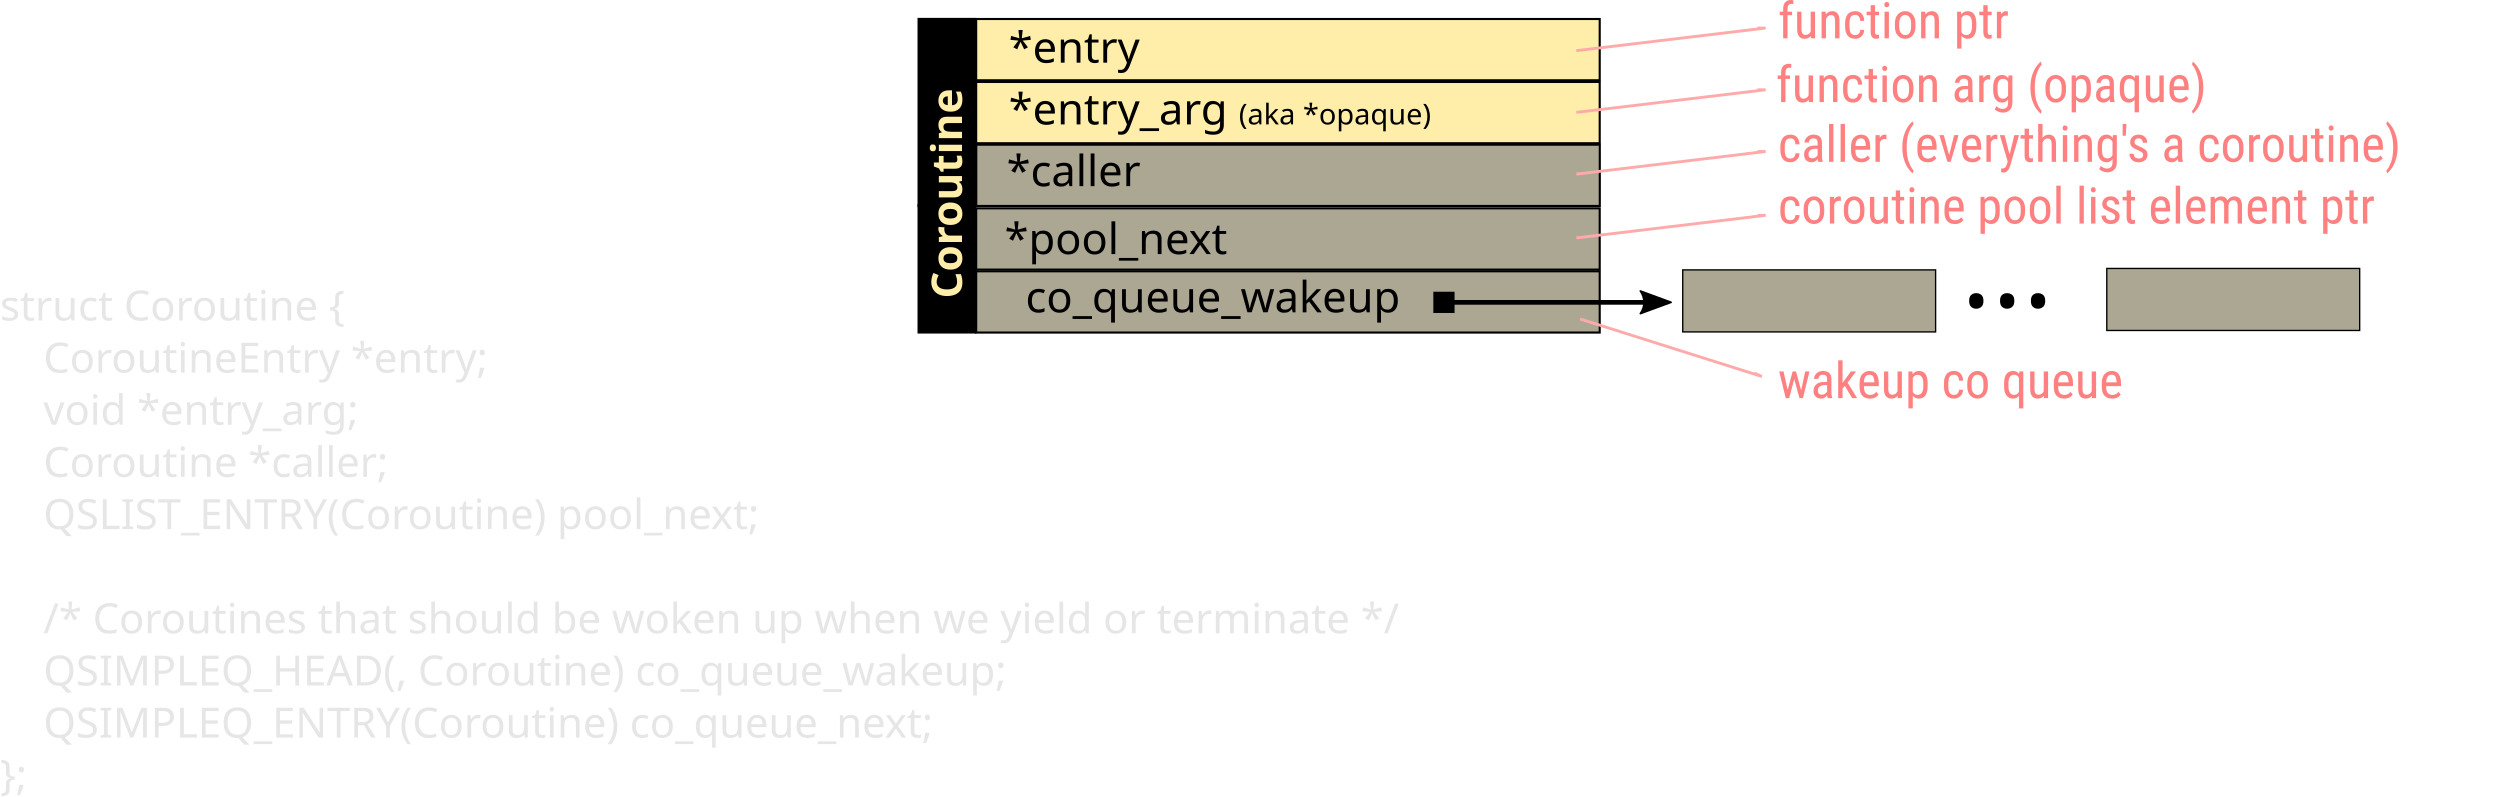
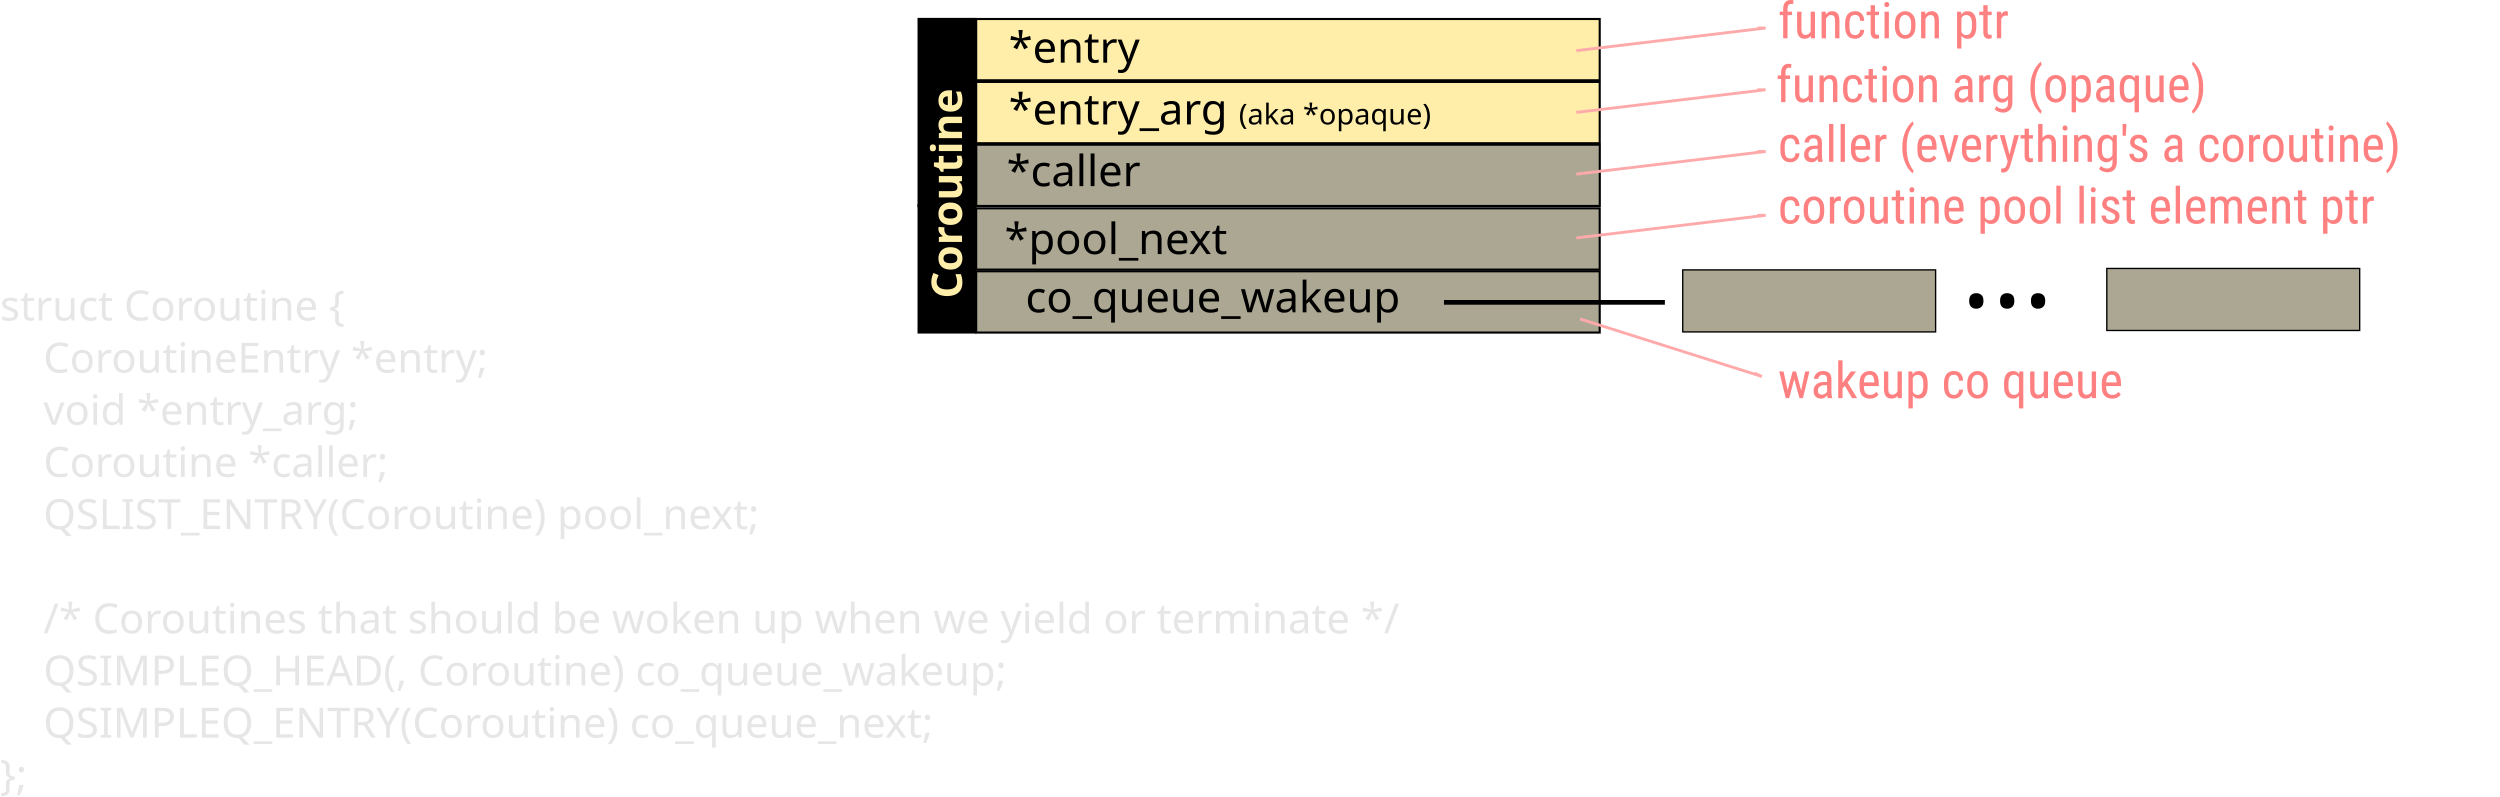
- <svg xmlns="http://www.w3.org/2000/svg" width="867.757" height="276.483" viewBox="0 0 867.757 276.483" id="svg7033" version="1.1">
+ <svg xmlns="http://www.w3.org/2000/svg" width="1287.98" height="410.373" viewBox="0 0 1287.98 410.373" id="svg7033" version="1.1">
  <defs id="defs7035">
    <marker orient="auto" refY="0" refX="0" id="SquareM" style="overflow:visible">
      <path id="path5989" d="M -5,-5 -5,5 5,5 5,-5 -5,-5 Z" style="fill:#000000;fill-opacity:1;fill-rule:evenodd;stroke:#000000;stroke-width:1pt;stroke-opacity:1" transform="scale(0.4,0.4)" />
    </marker>
    <marker orient="auto" refY="0" refX="0" id="Arrow2Mend" style="overflow:visible">
      <path id="path5943" style="fill:#000000;fill-opacity:1;fill-rule:evenodd;stroke:#000000;stroke-width:0.625;stroke-linejoin:round;stroke-opacity:1" d="M 8.719,4.034 -2.207,0.016 8.719,-4.002 c -1.745,2.372 -1.735,5.617 -6e-7,8.035 z" transform="scale(-0.6,-0.6)" />
    </marker>
  </defs>
-   <g id="layer3" style="display:inline" transform="translate(130.7143,-5.097675)" />
+   <g id="layer3" style="display:inline" transform="translate(130.7143,-5.097676)" />
  <g id="layer1" transform="translate(2183.573,583.8798)" style="display:inline">
    <flowRoot xml:space="preserve" id="flowRoot7161" style="font-style:normal;font-weight:normal;font-size:40px;line-height:125%;font-family:sans-serif;letter-spacing:0px;word-spacing:0px;fill:#000000;fill-opacity:1;stroke:none;stroke-width:1px;stroke-linecap:butt;stroke-linejoin:miter;stroke-opacity:1" transform="translate(-2052.859,-588.9775)">
      <flowRegion id="flowRegion7163">
        <rect id="rect7165" width="490.714" height="110" x="80" y="-27.321" />
      </flowRegion>
      <flowPara id="flowPara7167" />
    </flowRoot>
-     <rect style="opacity:0;fill:#ffeeaa;fill-opacity:1;stroke:#000000;stroke-opacity:1" id="rect8081" width="20.714" height="107.857" x="-1867.145" y="-576.298" />
-     <rect style="opacity:0;fill:#000000;fill-opacity:1;stroke:#000000;stroke-opacity:1" id="rect8083" width="21.429" height="106.429" x="-1867.859" y="-577.012" />
-     <rect y="-577.284" x="-1844.741" height="21.269" width="216.429" id="rect7769" style="display:inline;fill:#ffeeaa;fill-opacity:1;stroke:#000000;stroke-width:0.736;stroke-opacity:1" />
-     <text transform="scale(1.004579,0.9954424)" id="text7773" y="-564.697" x="-1825.09" style="font-style:normal;font-weight:normal;font-size:95.519px;line-height:125%;font-family:sans-serif;letter-spacing:0px;word-spacing:0px;display:inline;fill:#000000;fill-opacity:1;stroke:none;stroke-width:1px;stroke-linecap:butt;stroke-linejoin:miter;stroke-opacity:1" xml:space="preserve">
-       <tspan id="tspan7775" style="font-style:normal;font-variant:normal;font-weight:normal;font-stretch:normal;font-size:15px;font-family:'Roboto Mono';-inkscape-font-specification:'Roboto Mono'" y="-564.697" x="-1825.09">*entry</tspan>
-       <tspan id="tspan7777" style="font-style:normal;font-variant:normal;font-weight:normal;font-stretch:normal;font-size:23.88px;font-family:'Roboto Mono';-inkscape-font-specification:'Roboto Mono'" y="-545.947" x="-1825.09" />
+     <rect style="opacity:0;fill:#ffeeaa;fill-opacity:1;stroke:#000000;stroke-width:1.484;stroke-opacity:1" id="rect8081" width="30.745" height="160.088" x="-1713.91" y="-572.627" />
+     <rect style="opacity:0;fill:#000000;fill-opacity:1;stroke:#000000;stroke-width:1.484;stroke-opacity:1" id="rect8083" width="31.806" height="157.968" x="-1714.97" y="-573.687" />
+     <rect y="-574.09" x="-1680.656" height="31.569" width="321.238" id="rect7769" style="display:inline;fill:#ffeeaa;fill-opacity:1;stroke:#000000;stroke-width:1.092;stroke-opacity:1" />
+     <text transform="scale(1.004579,0.9954424)" id="text7773" y="-554.112" x="-1656.308" style="font-style:normal;font-weight:normal;font-size:141.776px;line-height:125%;font-family:sans-serif;letter-spacing:0px;word-spacing:0px;display:inline;fill:#000000;fill-opacity:1;stroke:none;stroke-width:1px;stroke-linecap:butt;stroke-linejoin:miter;stroke-opacity:1" xml:space="preserve">
+       <tspan id="tspan7775" style="font-style:normal;font-variant:normal;font-weight:normal;font-stretch:normal;font-size:22.264px;font-family:'Roboto Mono';-inkscape-font-specification:'Roboto Mono'" y="-554.112" x="-1656.308">*entry</tspan>
+       <tspan id="tspan7777" style="font-style:normal;font-variant:normal;font-weight:normal;font-stretch:normal;font-size:35.444px;font-family:'Roboto Mono';-inkscape-font-specification:'Roboto Mono'" y="-526.282" x="-1656.308" />
    </text>
  </g>
-   <g id="layer4" style="display:inline" transform="translate(130.7143,-5.097675)">
-     <path style="display:inline;fill:#ff8080;fill-rule:evenodd;stroke:#ffaaaa;stroke-width:1px;stroke-linecap:butt;stroke-linejoin:miter;stroke-opacity:1" d="m 416.429,22.679 65.714,-7.857 -2.857,0 0,0" id="path8293" />
-     <text xml:space="preserve" style="font-style:normal;font-weight:normal;font-size:40px;line-height:125%;font-family:sans-serif;letter-spacing:0px;word-spacing:0px;display:inline;fill:#ff8080;fill-opacity:1;stroke:none;stroke-width:1px;stroke-linecap:butt;stroke-linejoin:miter;stroke-opacity:1" x="486.429" y="18.394" id="text8295">
-       <tspan id="tspan8297" x="486.429" y="18.394" style="font-style:normal;font-variant:normal;font-weight:normal;font-stretch:condensed;font-size:17.5px;font-family:'Roboto Condensed';-inkscape-font-specification:'Roboto Condensed, Condensed';fill:#ff8080">function ptr</tspan>
+   <g id="layer4" style="display:inline" transform="translate(130.7143,-5.097676)">
+     <path style="display:inline;fill:#ff8080;fill-rule:evenodd;stroke:#ffaaaa;stroke-width:1.484px;stroke-linecap:butt;stroke-linejoin:miter;stroke-opacity:1;marker-end:" d="m 681.39,31.193 97.537,-11.662 -4.241,0 0,0" id="path8293" />
+     <text xml:space="preserve" style="font-style:normal;font-weight:normal;font-size:59.371px;line-height:125%;font-family:sans-serif;letter-spacing:0px;word-spacing:0px;display:inline;fill:#ff8080;fill-opacity:1;stroke:none;stroke-width:1px;stroke-linecap:butt;stroke-linejoin:miter;stroke-opacity:1" x="785.289" y="24.832" id="text8295">
+       <tspan id="tspan8297" x="785.289" y="24.832" style="font-style:normal;font-variant:normal;font-weight:normal;font-stretch:condensed;font-size:25.975px;font-family:'Roboto Condensed';-inkscape-font-specification:'Roboto Condensed, Condensed';fill:#ff8080">function ptr</tspan>
    </text>
  </g>
-   <g id="layer2" style="display:inline" transform="translate(130.7143,-5.097675)">
-     <rect transform="translate(2052.859,588.9775)" style="display:inline;fill:#ffeeaa;fill-opacity:1;stroke:#000000;stroke-width:0.736;stroke-opacity:1" id="rect7771" width="216.429" height="21.269" x="-1844.741" y="-555.433" />
-     <text xml:space="preserve" style="font-style:normal;font-weight:normal;font-size:95.519px;line-height:125%;font-family:sans-serif;letter-spacing:0px;word-spacing:0px;display:inline;fill:#000000;fill-opacity:1;stroke:none;stroke-width:1px;stroke-linecap:butt;stroke-linejoin:miter;stroke-opacity:1" x="-1825.089" y="-543.17" id="text7779" transform="matrix(1.004579,0,0,0.9954424,2052.859,588.9775)">
-       <tspan x="-1825.089" y="-543.17" style="font-style:normal;font-variant:normal;font-weight:normal;font-stretch:normal;font-size:15px;font-family:'Roboto Mono';-inkscape-font-specification:'Roboto Mono'" id="tspan7781">*entry_arg <tspan style="font-size:10px" id="tspan8073">(aka *opaque)</tspan>
+   <g id="layer2" style="display:inline" transform="translate(130.7143,-5.097676)">
+     <rect style="display:inline;fill:#ffeeaa;fill-opacity:1;stroke:#000000;stroke-width:1.092;stroke-opacity:1" id="rect7771" width="321.238" height="31.569" x="372.203" y="47.32" />
+     <text xml:space="preserve" style="font-style:normal;font-weight:normal;font-size:141.776px;line-height:125%;font-family:sans-serif;letter-spacing:0px;word-spacing:0px;display:inline;fill:#000000;fill-opacity:1;stroke:none;stroke-width:1px;stroke-linecap:butt;stroke-linejoin:miter;stroke-opacity:1" x="387.195" y="69.513" id="text7779" transform="scale(1.004579,0.9954424)">
+       <tspan x="387.195" y="69.513" style="font-style:normal;font-variant:normal;font-weight:normal;font-stretch:normal;font-size:22.264px;font-family:'Roboto Mono';-inkscape-font-specification:'Roboto Mono'" id="tspan7781">*entry_arg <tspan style="font-size:14.843px" id="tspan8073">(aka *opaque)</tspan>
      </tspan>
-       <tspan x="-1825.089" y="-524.42" style="font-style:normal;font-variant:normal;font-weight:normal;font-stretch:normal;font-size:23.88px;font-family:'Roboto Mono';-inkscape-font-specification:'Roboto Mono'" id="tspan7783" />
+       <tspan x="387.195" y="97.343" style="font-style:normal;font-variant:normal;font-weight:normal;font-stretch:normal;font-size:35.444px;font-family:'Roboto Mono';-inkscape-font-specification:'Roboto Mono'" id="tspan7783" />
    </text>
-     <text transform="translate(0,-2.3e-6)" id="text8301" y="40.536" x="485.714" style="font-style:normal;font-weight:normal;font-size:40px;line-height:125%;font-family:sans-serif;letter-spacing:0px;word-spacing:0px;display:inline;fill:#ff8080;fill-opacity:1;stroke:none;stroke-width:1px;stroke-linecap:butt;stroke-linejoin:miter;stroke-opacity:1" xml:space="preserve">
-       <tspan style="font-style:normal;font-variant:normal;font-weight:normal;font-stretch:condensed;font-size:17.5px;font-family:'Roboto Condensed';-inkscape-font-specification:'Roboto Condensed, Condensed';fill:#ff8080" y="40.536" x="485.714" id="tspan8303">function arg (opaque)</tspan>
+     <text id="text8301" y="57.698" x="784.228" style="font-style:normal;font-weight:normal;font-size:59.371px;line-height:125%;font-family:sans-serif;letter-spacing:0px;word-spacing:0px;display:inline;fill:#ff8080;fill-opacity:1;stroke:none;stroke-width:1px;stroke-linecap:butt;stroke-linejoin:miter;stroke-opacity:1" xml:space="preserve">
+       <tspan style="font-style:normal;font-variant:normal;font-weight:normal;font-stretch:condensed;font-size:25.975px;font-family:'Roboto Condensed';-inkscape-font-specification:'Roboto Condensed, Condensed';fill:#ff8080" y="57.698" x="784.228" id="tspan8303">function arg (opaque)</tspan>
    </text>
-     <path transform="translate(0,-2.3e-6)" id="path8307" d="m 416.429,44.108 65.714,-7.857 -2.857,0 0,0" style="display:inline;fill:#ff8080;fill-rule:evenodd;stroke:#ffaaaa;stroke-width:1px;stroke-linecap:butt;stroke-linejoin:miter;stroke-opacity:1" />
+     <path id="path8307" d="m 681.39,62.999 97.537,-11.662 -4.241,0 0,0" style="display:inline;fill:#ff8080;fill-rule:evenodd;stroke:#ffaaaa;stroke-width:1.484px;stroke-linecap:butt;stroke-linejoin:miter;stroke-opacity:1;marker-end:" />
  </g>
-   <g id="layer5" style="display:inline" transform="translate(130.7143,-0.2136253)" />
-   <g id="layer6" style="display:inline" transform="translate(130.7143,-0.2136253)">
-     <rect transform="translate(2052.859,584.0934)" y="-533.658" x="-1844.711" height="21.269" width="216.429" id="rect7755" style="display:inline;fill:#aca793;fill-opacity:1;stroke:#000000;stroke-width:0.736;stroke-opacity:1" />
-     <text xml:space="preserve" style="font-style:normal;font-weight:normal;font-size:95.519px;line-height:125%;font-family:sans-serif;letter-spacing:0px;word-spacing:0px;display:inline;fill:#000000;fill-opacity:1;stroke:none;stroke-width:1px;stroke-linecap:butt;stroke-linejoin:miter;stroke-opacity:1" x="-1825.801" y="-521.643" id="text8075" transform="matrix(1.004579,0,0,0.9954424,2052.859,584.0934)">
-       <tspan x="-1825.801" y="-521.643" style="font-style:normal;font-variant:normal;font-weight:normal;font-stretch:normal;font-size:15px;font-family:'Roboto Mono';-inkscape-font-specification:'Roboto Mono'" id="tspan8077">*caller</tspan>
-       <tspan x="-1825.801" y="-502.893" style="font-style:normal;font-variant:normal;font-weight:normal;font-stretch:normal;font-size:23.88px;font-family:'Roboto Mono';-inkscape-font-specification:'Roboto Mono'" id="tspan8079" />
+   <g id="layer5" style="display:inline" transform="translate(130.7143,-0.2136262)" />
+   <g id="layer6" style="display:inline" transform="translate(130.7143,-0.2136262)">
+     <rect y="74.756" x="372.246" height="31.569" width="321.238" id="rect7755" style="display:inline;fill:#aca793;fill-opacity:1;stroke:#000000;stroke-width:1.092;stroke-opacity:1" />
+     <text xml:space="preserve" style="font-style:normal;font-weight:normal;font-size:141.776px;line-height:125%;font-family:sans-serif;letter-spacing:0px;word-spacing:0px;display:inline;fill:#000000;fill-opacity:1;stroke:none;stroke-width:1px;stroke-linecap:butt;stroke-linejoin:miter;stroke-opacity:1" x="386.139" y="96.558" id="text8075" transform="scale(1.004579,0.9954424)">
+       <tspan x="386.139" y="96.558" style="font-style:normal;font-variant:normal;font-weight:normal;font-stretch:normal;font-size:22.264px;font-family:'Roboto Mono';-inkscape-font-specification:'Roboto Mono'" id="tspan8077">*caller</tspan>
+       <tspan x="386.139" y="124.388" style="font-style:normal;font-variant:normal;font-weight:normal;font-stretch:normal;font-size:35.444px;font-family:'Roboto Mono';-inkscape-font-specification:'Roboto Mono'" id="tspan8079" />
    </text>
  </g>
-   <g id="layer7" style="display:inline" transform="translate(130.7143,-0.2136253)">
-     <path transform="translate(-1.328125e-5,-4.884052)" style="display:inline;fill:#ff8080;fill-rule:evenodd;stroke:#ffaaaa;stroke-width:1px;stroke-linecap:butt;stroke-linejoin:miter;stroke-opacity:1" d="m 416.429,65.536 65.714,-7.857 -2.857,0 0,0" id="path8309" />
-     <text transform="translate(-1.328125e-5,-4.884052)" id="text8311" y="61.251" x="486.429" style="font-style:normal;font-weight:normal;font-size:40px;line-height:125%;font-family:sans-serif;letter-spacing:0px;word-spacing:0px;display:inline;fill:#ff8080;fill-opacity:1;stroke:none;stroke-width:1px;stroke-linecap:butt;stroke-linejoin:miter;stroke-opacity:1" xml:space="preserve">
-       <tspan style="font-style:normal;font-variant:normal;font-weight:normal;font-stretch:condensed;font-size:17.5px;font-family:'Roboto Condensed';-inkscape-font-specification:'Roboto Condensed, Condensed';fill:#ff8080" y="61.251" x="486.429" id="tspan8313">caller (everything's a coroutine)</tspan>
+   <g id="layer7" style="display:inline" transform="translate(130.7143,-0.2136262)">
+     <path style="display:inline;fill:#ff8080;fill-rule:evenodd;stroke:#ffaaaa;stroke-width:1.484px;stroke-linecap:butt;stroke-linejoin:miter;stroke-opacity:1;marker-end:" d="m 681.39,89.921 97.537,-11.662 -4.241,0 0,0" id="path8309" />
+     <text id="text8311" y="83.56" x="785.289" style="font-style:normal;font-weight:normal;font-size:59.371px;line-height:125%;font-family:sans-serif;letter-spacing:0px;word-spacing:0px;display:inline;fill:#ff8080;fill-opacity:1;stroke:none;stroke-width:1px;stroke-linecap:butt;stroke-linejoin:miter;stroke-opacity:1" xml:space="preserve">
+       <tspan style="font-style:normal;font-variant:normal;font-weight:normal;font-stretch:condensed;font-size:25.975px;font-family:'Roboto Condensed';-inkscape-font-specification:'Roboto Condensed, Condensed';fill:#ff8080" y="83.56" x="785.289" id="tspan8313">caller (everything's a coroutine)</tspan>
    </text>
  </g>
-   <g id="layer8" style="display:inline" transform="translate(130.7143,-0.2136253)">
-     <rect transform="translate(2052.859,584.0934)" style="display:inline;fill:#aca793;fill-opacity:1;stroke:#000000;stroke-width:0.736;stroke-opacity:1" id="rect3336-7-4" width="216.429" height="21.269" x="-1844.741" y="-511.57" />
-     <text xml:space="preserve" style="font-style:normal;font-weight:normal;font-size:95.519px;line-height:125%;font-family:sans-serif;letter-spacing:0px;word-spacing:0px;display:inline;fill:#000000;fill-opacity:1;stroke:none;stroke-width:1px;stroke-linecap:butt;stroke-linejoin:miter;stroke-opacity:1" x="-1826.512" y="-497.964" id="text4182-8-0" transform="matrix(1.004579,0,0,0.9954424,2052.859,584.0934)">
-       <tspan x="-1826.512" y="-497.964" style="font-style:normal;font-variant:normal;font-weight:normal;font-stretch:normal;font-size:15px;font-family:'Roboto Mono';-inkscape-font-specification:'Roboto Mono'" id="tspan6771">*pool_next</tspan>
-       <tspan x="-1826.512" y="-479.214" style="font-style:normal;font-variant:normal;font-weight:normal;font-stretch:normal;font-size:23.88px;font-family:'Roboto Mono';-inkscape-font-specification:'Roboto Mono'" id="tspan5837-2" />
+   <g id="layer8" style="display:inline" transform="translate(130.7143,-0.2136262)">
+     <rect style="display:inline;fill:#aca793;fill-opacity:1;stroke:#000000;stroke-width:1.092;stroke-opacity:1" id="rect3336-7-4" width="321.238" height="31.569" x="372.203" y="107.54" />
+     <text xml:space="preserve" style="font-style:normal;font-weight:normal;font-size:141.776px;line-height:125%;font-family:sans-serif;letter-spacing:0px;word-spacing:0px;display:inline;fill:#000000;fill-opacity:1;stroke:none;stroke-width:1px;stroke-linecap:butt;stroke-linejoin:miter;stroke-opacity:1" x="385.084" y="131.704" id="text4182-8-0" transform="scale(1.004579,0.9954424)">
+       <tspan x="385.084" y="131.704" style="font-style:normal;font-variant:normal;font-weight:normal;font-stretch:normal;font-size:22.264px;font-family:'Roboto Mono';-inkscape-font-specification:'Roboto Mono'" id="tspan6771">*pool_next</tspan>
+       <tspan x="385.084" y="159.534" style="font-style:normal;font-variant:normal;font-weight:normal;font-stretch:normal;font-size:35.444px;font-family:'Roboto Mono';-inkscape-font-specification:'Roboto Mono'" id="tspan5837-2" />
    </text>
  </g>
-   <g id="layer9" style="display:inline" transform="translate(130.7143,-0.2136253)">
-     <text transform="translate(-1.328125e-5,-4.884052)" id="text8392" y="82.679" x="486.429" style="font-style:normal;font-weight:normal;font-size:40px;line-height:125%;font-family:sans-serif;letter-spacing:0px;word-spacing:0px;display:inline;fill:#ff8080;fill-opacity:1;stroke:none;stroke-width:1px;stroke-linecap:butt;stroke-linejoin:miter;stroke-opacity:1" xml:space="preserve">
-       <tspan style="font-style:normal;font-variant:normal;font-weight:normal;font-stretch:condensed;font-size:17.5px;font-family:'Roboto Condensed';-inkscape-font-specification:'Roboto Condensed, Condensed';fill:#ff8080" y="82.679" x="486.429" id="tspan8394">coroutine pool list element ptr</tspan>
+   <g id="layer9" style="display:inline" transform="translate(130.7143,-0.2136262)">
+     <text id="text8392" y="115.365" x="785.289" style="font-style:normal;font-weight:normal;font-size:59.371px;line-height:125%;font-family:sans-serif;letter-spacing:0px;word-spacing:0px;display:inline;fill:#ff8080;fill-opacity:1;stroke:none;stroke-width:1px;stroke-linecap:butt;stroke-linejoin:miter;stroke-opacity:1" xml:space="preserve">
+       <tspan style="font-style:normal;font-variant:normal;font-weight:normal;font-stretch:condensed;font-size:25.975px;font-family:'Roboto Condensed';-inkscape-font-specification:'Roboto Condensed, Condensed';fill:#ff8080" y="115.365" x="785.289" id="tspan8394">coroutine pool list element ptr</tspan>
    </text>
-     <path id="path8390" d="m 416.429,82.795 65.714,-7.857 -2.857,0 0,0" style="display:inline;fill:#ff8080;fill-rule:evenodd;stroke:#ffaaaa;stroke-width:1px;stroke-linecap:butt;stroke-linejoin:miter;stroke-opacity:1" />
+     <path id="path8390" d="m 681.39,122.787 97.537,-11.662 -4.241,0 0,0" style="display:inline;fill:#ff8080;fill-rule:evenodd;stroke:#ffaaaa;stroke-width:1.484px;stroke-linecap:butt;stroke-linejoin:miter;stroke-opacity:1;marker-end:" />
  </g>
-   <g id="layer10" style="display:inline" transform="translate(130.7143,-0.2136253)">
-     <rect transform="translate(2052.859,584.0934)" y="-489.719" x="-1844.741" height="21.269" width="216.429" id="rect5884" style="display:inline;fill:#aca793;fill-opacity:1;stroke:#000000;stroke-width:0.736;stroke-opacity:1" />
-     <rect style="display:inline;fill:#aca793;fill-opacity:1;stroke:#000000;stroke-width:0.472;stroke-opacity:1" id="rect3336-7-4-4" width="87.777" height="21.532" x="-1599.493" y="-490.202" transform="translate(2052.859,584.0934)" />
-     <rect transform="translate(2052.859,584.0934)" style="display:inline;fill:#aca793;fill-opacity:1;stroke:#000000;stroke-width:0.472;stroke-opacity:1" id="rect3336-7-4-4-5" width="87.777" height="21.532" x="-1452.297" y="-490.702" />
-     <text xml:space="preserve" style="font-style:normal;font-weight:normal;font-size:95.519px;line-height:125%;font-family:sans-serif;letter-spacing:0px;word-spacing:0px;display:inline;fill:#000000;fill-opacity:1;stroke:none;stroke-width:1px;stroke-linecap:butt;stroke-linejoin:miter;stroke-opacity:1" x="-1819.279" y="-477.655" id="text4182-8" transform="matrix(1.004579,0,0,0.9954424,2052.859,584.0934)">
-       <tspan id="tspan4184-7" x="-1819.279" y="-477.655" style="font-style:normal;font-variant:normal;font-weight:normal;font-stretch:normal;font-size:15px;font-family:'Roboto Mono';-inkscape-font-specification:'Roboto Mono'">co_queue_wakeup</tspan>
-       <tspan x="-1819.279" y="-458.905" style="font-style:normal;font-variant:normal;font-weight:normal;font-stretch:normal;font-size:23.88px;font-family:'Roboto Mono';-inkscape-font-specification:'Roboto Mono'" id="tspan5837" />
+   <g id="layer10" style="display:inline" transform="translate(130.7143,-0.2136262)">
+     <rect y="139.974" x="372.203" height="31.569" width="321.238" id="rect5884" style="display:inline;fill:#aca793;fill-opacity:1;stroke:#000000;stroke-width:1.092;stroke-opacity:1" />
+     <rect style="display:inline;fill:#aca793;fill-opacity:1;stroke:#000000;stroke-width:0.7;stroke-opacity:1" id="rect3336-7-4-4" width="130.284" height="31.959" x="736.215" y="139.257" />
+     <rect style="display:inline;fill:#aca793;fill-opacity:1;stroke:#000000;stroke-width:0.7;stroke-opacity:1" id="rect3336-7-4-4-5" width="130.284" height="31.959" x="954.693" y="138.515" />
+     <text xml:space="preserve" style="font-style:normal;font-weight:normal;font-size:141.776px;line-height:125%;font-family:sans-serif;letter-spacing:0px;word-spacing:0px;display:inline;fill:#000000;fill-opacity:1;stroke:none;stroke-width:1px;stroke-linecap:butt;stroke-linejoin:miter;stroke-opacity:1" x="395.819" y="161.848" id="text4182-8" transform="scale(1.004579,0.9954424)">
+       <tspan id="tspan4184-7" x="395.819" y="161.848" style="font-style:normal;font-variant:normal;font-weight:normal;font-stretch:normal;font-size:22.264px;font-family:'Roboto Mono';-inkscape-font-specification:'Roboto Mono'">co_queue_wakeup</tspan>
+       <tspan x="395.819" y="189.678" style="font-style:normal;font-variant:normal;font-weight:normal;font-stretch:normal;font-size:35.444px;font-family:'Roboto Mono';-inkscape-font-specification:'Roboto Mono'" id="tspan5837" />
    </text>
-     <text transform="translate(2052.859,584.0934)" xml:space="preserve" style="font-style:normal;font-weight:normal;font-size:40px;line-height:125%;font-family:sans-serif;letter-spacing:0px;word-spacing:0px;display:inline;fill:#000000;fill-opacity:1;stroke:none;stroke-width:1px;stroke-linecap:butt;stroke-linejoin:miter;stroke-opacity:1" x="-1502.952" y="-477.279" id="text5896">
-       <tspan id="tspan5898" x="-1502.952" y="-477.279">...</tspan>
+     <text xml:space="preserve" style="font-style:normal;font-weight:normal;font-size:59.371px;line-height:125%;font-family:sans-serif;letter-spacing:0px;word-spacing:0px;display:inline;fill:#000000;fill-opacity:1;stroke:none;stroke-width:1px;stroke-linecap:butt;stroke-linejoin:miter;stroke-opacity:1" x="879.507" y="158.438" id="text5896">
+       <tspan id="tspan5898" x="879.507" y="158.438">...</tspan>
    </text>
-     <path transform="translate(2052.859,584.0934)" style="display:inline;fill:none;fill-rule:evenodd;stroke:#000000;stroke-width:1.626px;stroke-linecap:butt;stroke-linejoin:miter;stroke-opacity:1;marker-start:url(#SquareM);marker-end:url(#Arrow2Mend)" d="m -1682.377,-478.932 76.687,0" id="path5910" />
+     <path style="display:inline;fill:none;fill-rule:evenodd;stroke:#000000;stroke-width:2.414px;stroke-linecap:butt;stroke-linejoin:miter;stroke-opacity:1;marker-end:" d="m 613.193,155.984 113.823,0" id="path5910" />
  </g>
-   <g id="layer11" style="display:inline" transform="translate(130.7143,-0.2136253)">
-     <path style="display:inline;fill:#ff8080;fill-rule:evenodd;stroke:#ffaaaa;stroke-width:1px;stroke-linecap:butt;stroke-linejoin:miter;stroke-opacity:1" d="m 417.734,110.93 63.101,19.958 -2.603,-1.179 0,0" id="path8405" />
-     <text xml:space="preserve" style="font-style:normal;font-weight:normal;font-size:40px;line-height:125%;font-family:sans-serif;letter-spacing:0px;word-spacing:0px;display:inline;fill:#ff8080;fill-opacity:1;stroke:none;stroke-width:1px;stroke-linecap:butt;stroke-linejoin:miter;stroke-opacity:1" x="486.429" y="138.404" id="text8431">
-       <tspan x="486.429" y="138.404" style="font-style:normal;font-variant:normal;font-weight:normal;font-stretch:condensed;font-size:17.5px;font-family:'Roboto Condensed';-inkscape-font-specification:'Roboto Condensed, Condensed';fill:#ff8080" id="tspan8435">wakeup co queue </tspan>
+   <g id="layer11" style="display:inline" transform="translate(130.7143,-0.2136262)">
+     <path style="display:inline;fill:#ff8080;fill-rule:evenodd;stroke:#ffaaaa;stroke-width:1.484px;stroke-linecap:butt;stroke-linejoin:miter;stroke-opacity:1;marker-end:" d="m 683.328,164.546 93.659,29.622 -3.863,-1.75 0,0" id="path8405" />
+     <text xml:space="preserve" style="font-style:normal;font-weight:normal;font-size:59.371px;line-height:125%;font-family:sans-serif;letter-spacing:0px;word-spacing:0px;display:inline;fill:#ff8080;fill-opacity:1;stroke:none;stroke-width:1px;stroke-linecap:butt;stroke-linejoin:miter;stroke-opacity:1" x="785.289" y="205.325" id="text8431">
+       <tspan x="785.289" y="205.325" style="font-style:normal;font-variant:normal;font-weight:normal;font-stretch:condensed;font-size:25.975px;font-family:'Roboto Condensed';-inkscape-font-specification:'Roboto Condensed, Condensed';fill:#ff8080" id="tspan8435">wakeup co queue </tspan>
    </text>
  </g>
-   <g id="layer12" style="display:inline" transform="translate(130.7143,-0.2136253)">
-     <rect transform="translate(2052.859,584.0934)" style="display:inline;opacity:1;fill:#000000;fill-opacity:1;stroke:#000000;stroke-width:0.775;stroke-opacity:1" id="rect8085" width="19.637" height="64.959" x="-1864.711" y="-577.29" />
-     <rect transform="translate(2052.859,584.0934)" y="-512.707" x="-1864.777" height="44.281" width="19.77" id="rect8156" style="display:inline;opacity:1;fill:#000000;fill-opacity:1;stroke:#000000;stroke-width:0.642;stroke-opacity:1" />
-     <text xml:space="preserve" style="font-style:normal;font-weight:normal;font-size:42.818px;line-height:125%;font-family:sans-serif;letter-spacing:0px;word-spacing:0px;display:inline;fill:#ffeeaa;fill-opacity:1;stroke:none;stroke-width:1px;stroke-linecap:butt;stroke-linejoin:miter;stroke-opacity:1" x="-103.833" y="203.194" id="text8087" transform="matrix(0,-1,1,0,0,0)">
-       <tspan id="tspan8089" x="-103.833" y="203.194" style="font-style:normal;font-variant:normal;font-weight:bold;font-stretch:normal;font-size:14.719px;font-family:'Roboto Mono';-inkscape-font-specification:'Roboto Mono Bold';fill:#ffeeaa">Coroutine</tspan>
+   <g id="layer12" style="display:inline" transform="translate(130.7143,-0.2136262)">
+     <rect style="display:inline;opacity:1;fill:#000000;fill-opacity:1;stroke:#000000;stroke-width:1.151;stroke-opacity:1" id="rect8085" width="29.146" height="96.417" x="342.562" y="9.995" />
+     <rect y="105.853" x="342.463" height="65.725" width="29.343" id="rect8156" style="display:inline;opacity:1;fill:#000000;fill-opacity:1;stroke:#000000;stroke-width:0.953;stroke-opacity:1" />
+     <text xml:space="preserve" style="font-style:normal;font-weight:normal;font-size:63.554px;line-height:125%;font-family:sans-serif;letter-spacing:0px;word-spacing:0px;display:inline;fill:#ffeeaa;fill-opacity:1;stroke:none;stroke-width:1px;stroke-linecap:butt;stroke-linejoin:miter;stroke-opacity:1" x="-154.012" y="364.893" id="text8087" transform="matrix(0,-1,1,0,0,0)">
+       <tspan id="tspan8089" x="-154.012" y="364.893" style="font-style:normal;font-variant:normal;font-weight:bold;font-stretch:normal;font-size:21.847px;font-family:'Roboto Mono';-inkscape-font-specification:'Roboto Mono Bold';fill:#ffeeaa">Coroutine</tspan>
    </text>
  </g>
-   <g id="layer13" style="display:inline" transform="translate(130.7143,-0.2136253)">
-     <text xml:space="preserve" style="font-style:normal;font-weight:normal;font-size:77.218px;line-height:125%;font-family:sans-serif;letter-spacing:0px;word-spacing:0px;display:inline;fill:#e6e6e6;fill-opacity:1;stroke:none;stroke-width:1px;stroke-linecap:butt;stroke-linejoin:miter;stroke-opacity:1" x="-130.714" y="77.468" id="text5714">
-       <tspan id="tspan5716" x="-130.714" y="77.468" />
-       <tspan x="-130.714" y="111.454" id="tspan5718" style="font-style:normal;font-variant:normal;font-weight:normal;font-stretch:normal;font-size:14.478px;font-family:'Roboto Mono';-inkscape-font-specification:'Roboto Mono';fill:#e6e6e6">struct Coroutine {</tspan>
-       <tspan x="-130.714" y="129.552" id="tspan5720" style="font-style:normal;font-variant:normal;font-weight:normal;font-stretch:normal;font-size:14.478px;font-family:'Roboto Mono';-inkscape-font-specification:'Roboto Mono';fill:#e6e6e6">    CoroutineEntry *entry;</tspan>
-       <tspan x="-130.714" y="147.65" id="tspan5722" style="font-style:normal;font-variant:normal;font-weight:normal;font-stretch:normal;font-size:14.478px;font-family:'Roboto Mono';-inkscape-font-specification:'Roboto Mono';fill:#e6e6e6">    void *entry_arg;</tspan>
-       <tspan x="-130.714" y="165.748" id="tspan5724" style="font-style:normal;font-variant:normal;font-weight:normal;font-stretch:normal;font-size:14.478px;font-family:'Roboto Mono';-inkscape-font-specification:'Roboto Mono';fill:#e6e6e6">    Coroutine *caller;</tspan>
-       <tspan x="-130.714" y="183.846" id="tspan5726" style="font-style:normal;font-variant:normal;font-weight:normal;font-stretch:normal;font-size:14.478px;font-family:'Roboto Mono';-inkscape-font-specification:'Roboto Mono';fill:#e6e6e6">    QSLIST_ENTRY(Coroutine) pool_next;</tspan>
-       <tspan x="-130.714" y="201.944" id="tspan5728" style="font-style:normal;font-variant:normal;font-weight:normal;font-stretch:normal;font-size:14.478px;font-family:'Roboto Mono';-inkscape-font-specification:'Roboto Mono';fill:#e6e6e6" />
-       <tspan x="-130.714" y="220.041" id="tspan5730" style="font-style:normal;font-variant:normal;font-weight:normal;font-stretch:normal;font-size:14.478px;font-family:'Roboto Mono';-inkscape-font-specification:'Roboto Mono';fill:#e6e6e6">    /* Coroutines that should be woken up when we yield or terminate */</tspan>
-       <tspan x="-130.714" y="238.139" id="tspan5732" style="font-style:normal;font-variant:normal;font-weight:normal;font-stretch:normal;font-size:14.478px;font-family:'Roboto Mono';-inkscape-font-specification:'Roboto Mono';fill:#e6e6e6">    QSIMPLEQ_HEAD(, Coroutine) co_queue_wakeup;</tspan>
-       <tspan x="-130.714" y="256.237" id="tspan5734" style="font-style:normal;font-variant:normal;font-weight:normal;font-stretch:normal;font-size:14.478px;font-family:'Roboto Mono';-inkscape-font-specification:'Roboto Mono';fill:#e6e6e6">    QSIMPLEQ_ENTRY(Coroutine) co_queue_next;</tspan>
-       <tspan x="-130.714" y="274.335" id="tspan5736" style="font-style:normal;font-variant:normal;font-weight:normal;font-stretch:normal;font-size:14.478px;font-family:'Roboto Mono';-inkscape-font-specification:'Roboto Mono';fill:#e6e6e6">};</tspan>
+   <g id="layer13" style="display:inline" transform="translate(130.7143,-0.2136262)">
+     <text xml:space="preserve" style="font-style:normal;font-weight:normal;font-size:114.611px;line-height:125%;font-family:sans-serif;letter-spacing:0px;word-spacing:0px;display:inline;fill:#e6e6e6;fill-opacity:1;stroke:none;stroke-width:1px;stroke-linecap:butt;stroke-linejoin:miter;stroke-opacity:1" x="-130.714" y="114.879" id="text5714">
+       <tspan id="tspan5716" x="-130.714" y="114.879" />
+       <tspan x="-130.714" y="165.324" id="tspan5718" style="font-style:normal;font-variant:normal;font-weight:normal;font-stretch:normal;font-size:21.49px;font-family:'Roboto Mono';-inkscape-font-specification:'Roboto Mono';fill:#e6e6e6">struct Coroutine {</tspan>
+       <tspan x="-130.714" y="192.186" id="tspan5720" style="font-style:normal;font-variant:normal;font-weight:normal;font-stretch:normal;font-size:21.49px;font-family:'Roboto Mono';-inkscape-font-specification:'Roboto Mono';fill:#e6e6e6">    CoroutineEntry *entry;</tspan>
+       <tspan x="-130.714" y="219.048" id="tspan5722" style="font-style:normal;font-variant:normal;font-weight:normal;font-stretch:normal;font-size:21.49px;font-family:'Roboto Mono';-inkscape-font-specification:'Roboto Mono';fill:#e6e6e6">    void *entry_arg;</tspan>
+       <tspan x="-130.714" y="245.91" id="tspan5724" style="font-style:normal;font-variant:normal;font-weight:normal;font-stretch:normal;font-size:21.49px;font-family:'Roboto Mono';-inkscape-font-specification:'Roboto Mono';fill:#e6e6e6">    Coroutine *caller;</tspan>
+       <tspan x="-130.714" y="272.772" id="tspan5726" style="font-style:normal;font-variant:normal;font-weight:normal;font-stretch:normal;font-size:21.49px;font-family:'Roboto Mono';-inkscape-font-specification:'Roboto Mono';fill:#e6e6e6">    QSLIST_ENTRY(Coroutine) pool_next;</tspan>
+       <tspan x="-130.714" y="299.634" id="tspan5728" style="font-style:normal;font-variant:normal;font-weight:normal;font-stretch:normal;font-size:21.49px;font-family:'Roboto Mono';-inkscape-font-specification:'Roboto Mono';fill:#e6e6e6" />
+       <tspan x="-130.714" y="326.496" id="tspan5730" style="font-style:normal;font-variant:normal;font-weight:normal;font-stretch:normal;font-size:21.49px;font-family:'Roboto Mono';-inkscape-font-specification:'Roboto Mono';fill:#e6e6e6">    /* Coroutines that should be woken up when we yield or terminate */</tspan>
+       <tspan x="-130.714" y="353.358" id="tspan5732" style="font-style:normal;font-variant:normal;font-weight:normal;font-stretch:normal;font-size:21.49px;font-family:'Roboto Mono';-inkscape-font-specification:'Roboto Mono';fill:#e6e6e6">    QSIMPLEQ_HEAD(, Coroutine) co_queue_wakeup;</tspan>
+       <tspan x="-130.714" y="380.22" id="tspan5734" style="font-style:normal;font-variant:normal;font-weight:normal;font-stretch:normal;font-size:21.49px;font-family:'Roboto Mono';-inkscape-font-specification:'Roboto Mono';fill:#e6e6e6">    QSIMPLEQ_ENTRY(Coroutine) co_queue_next;</tspan>
+       <tspan x="-130.714" y="407.082" id="tspan5736" style="font-style:normal;font-variant:normal;font-weight:normal;font-stretch:normal;font-size:21.49px;font-family:'Roboto Mono';-inkscape-font-specification:'Roboto Mono';fill:#e6e6e6">};</tspan>
    </text>
  </g>
</svg>
